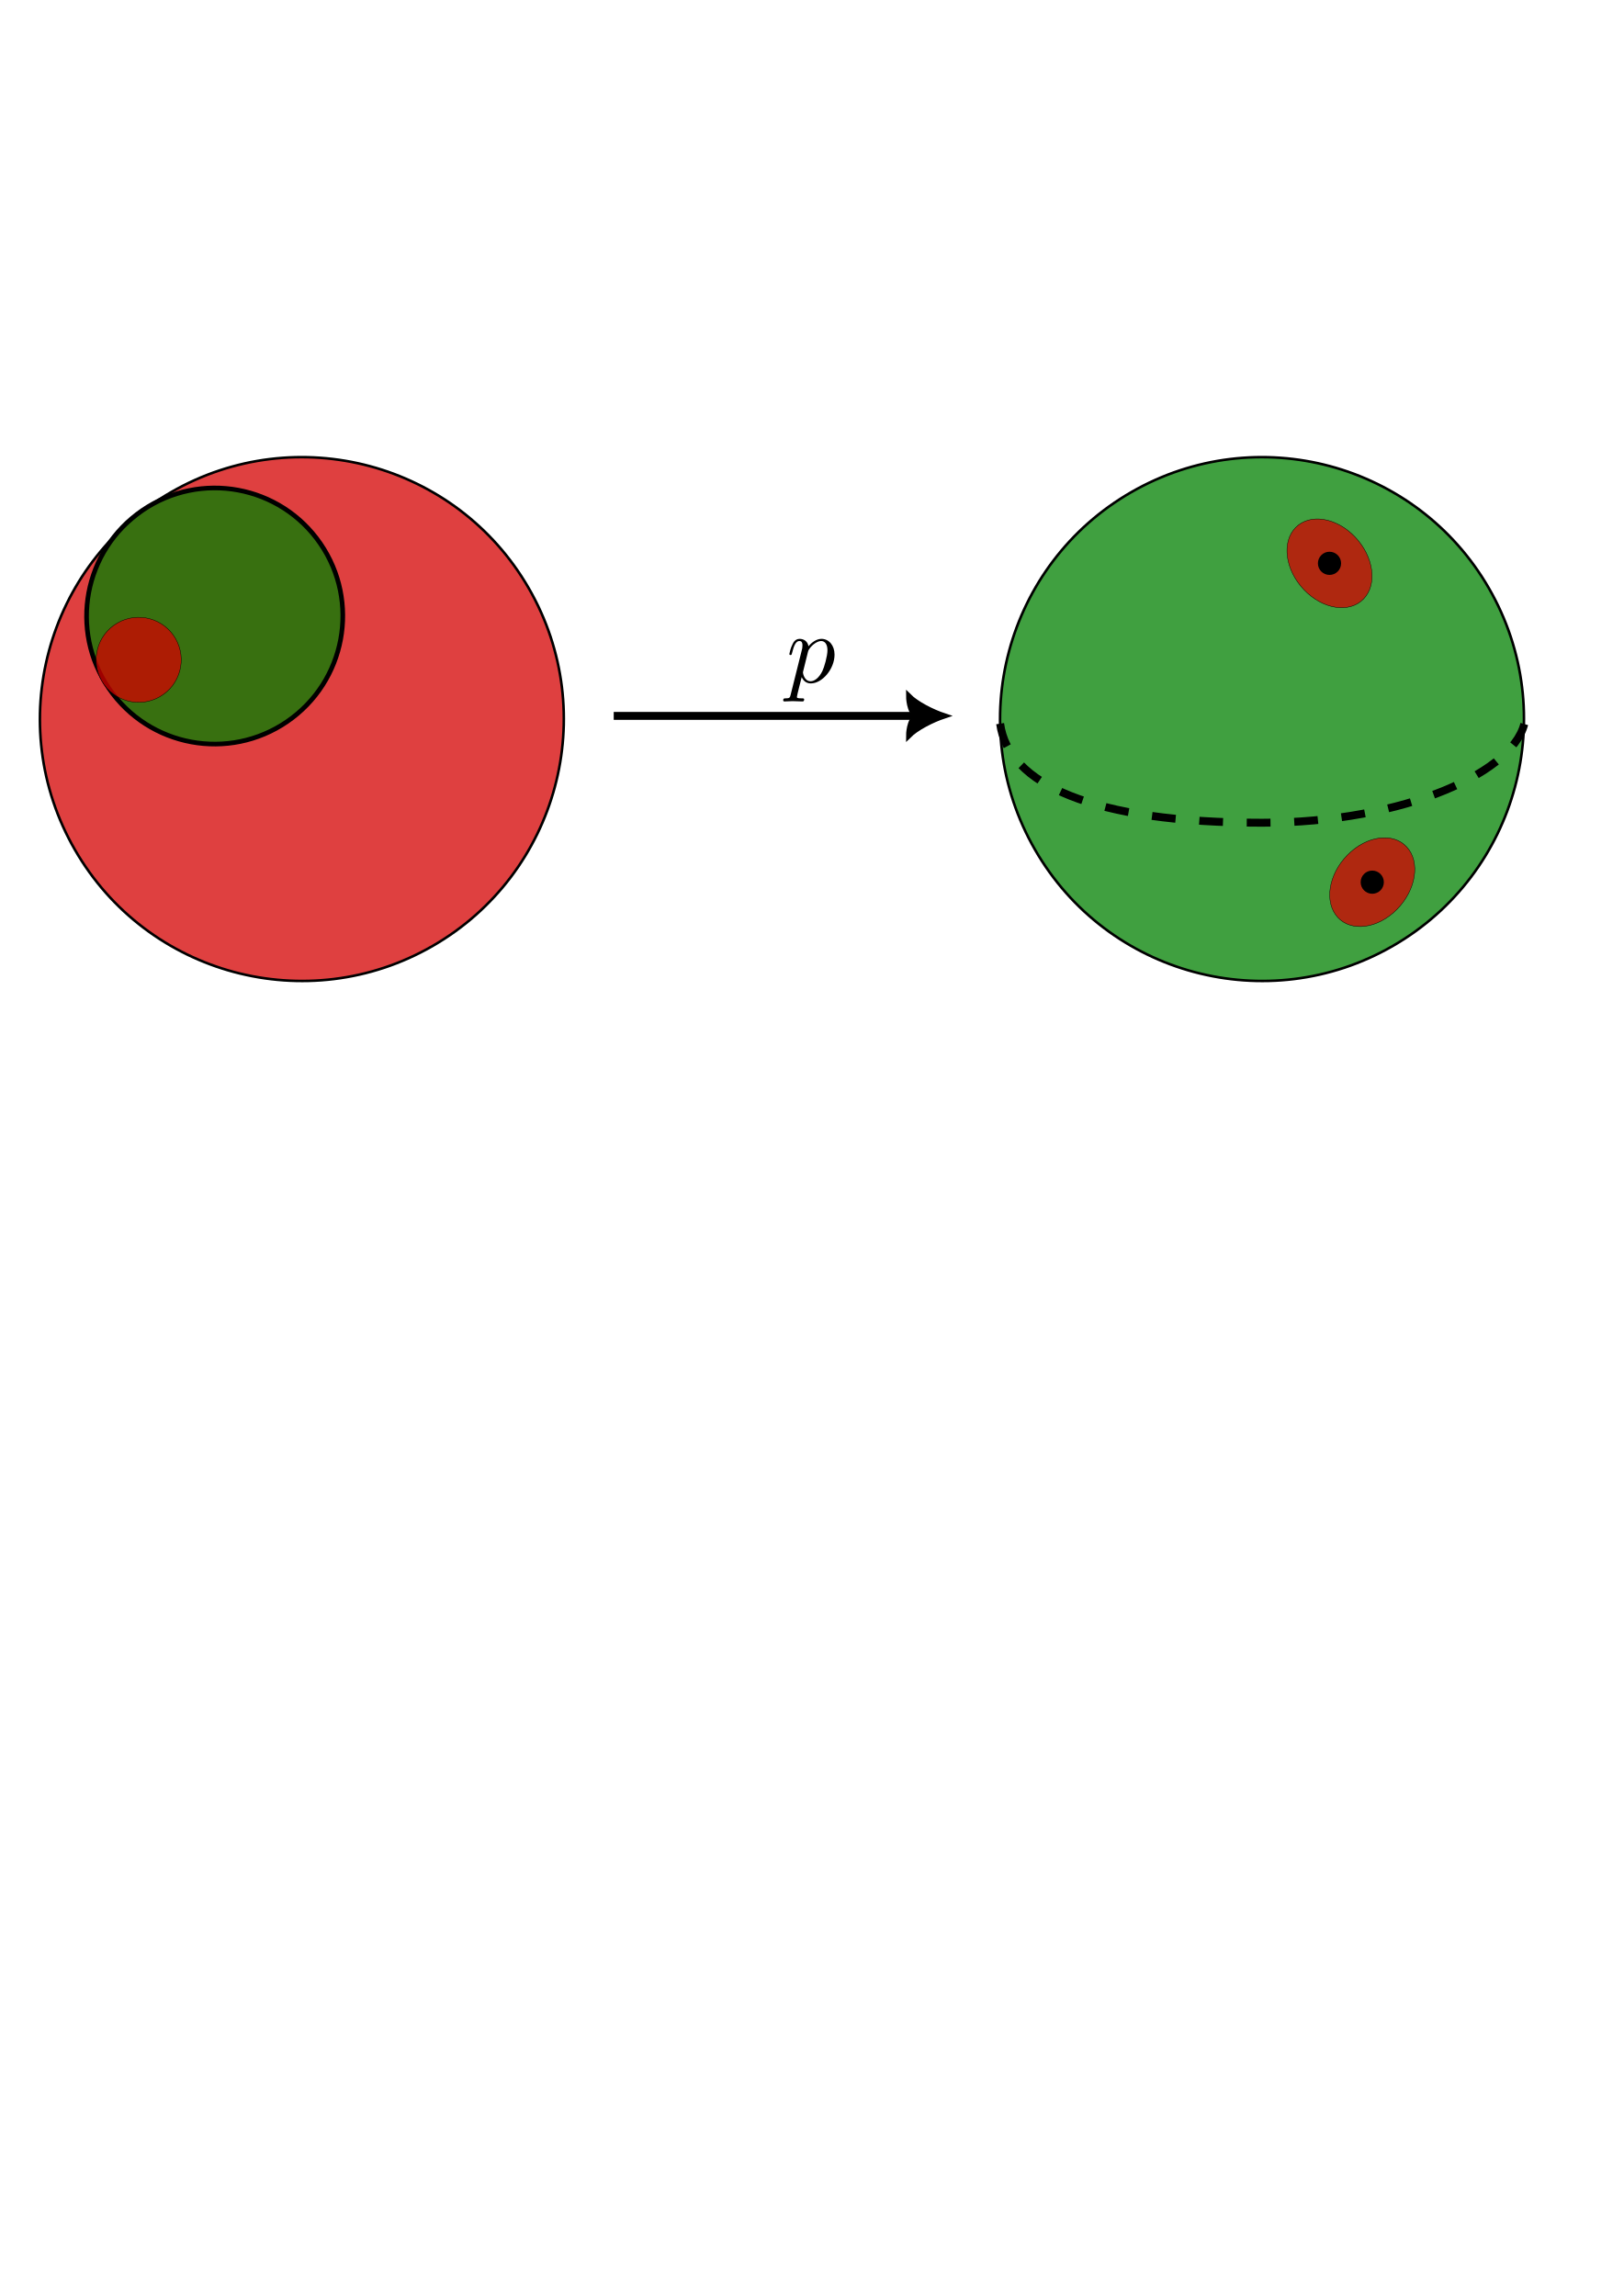
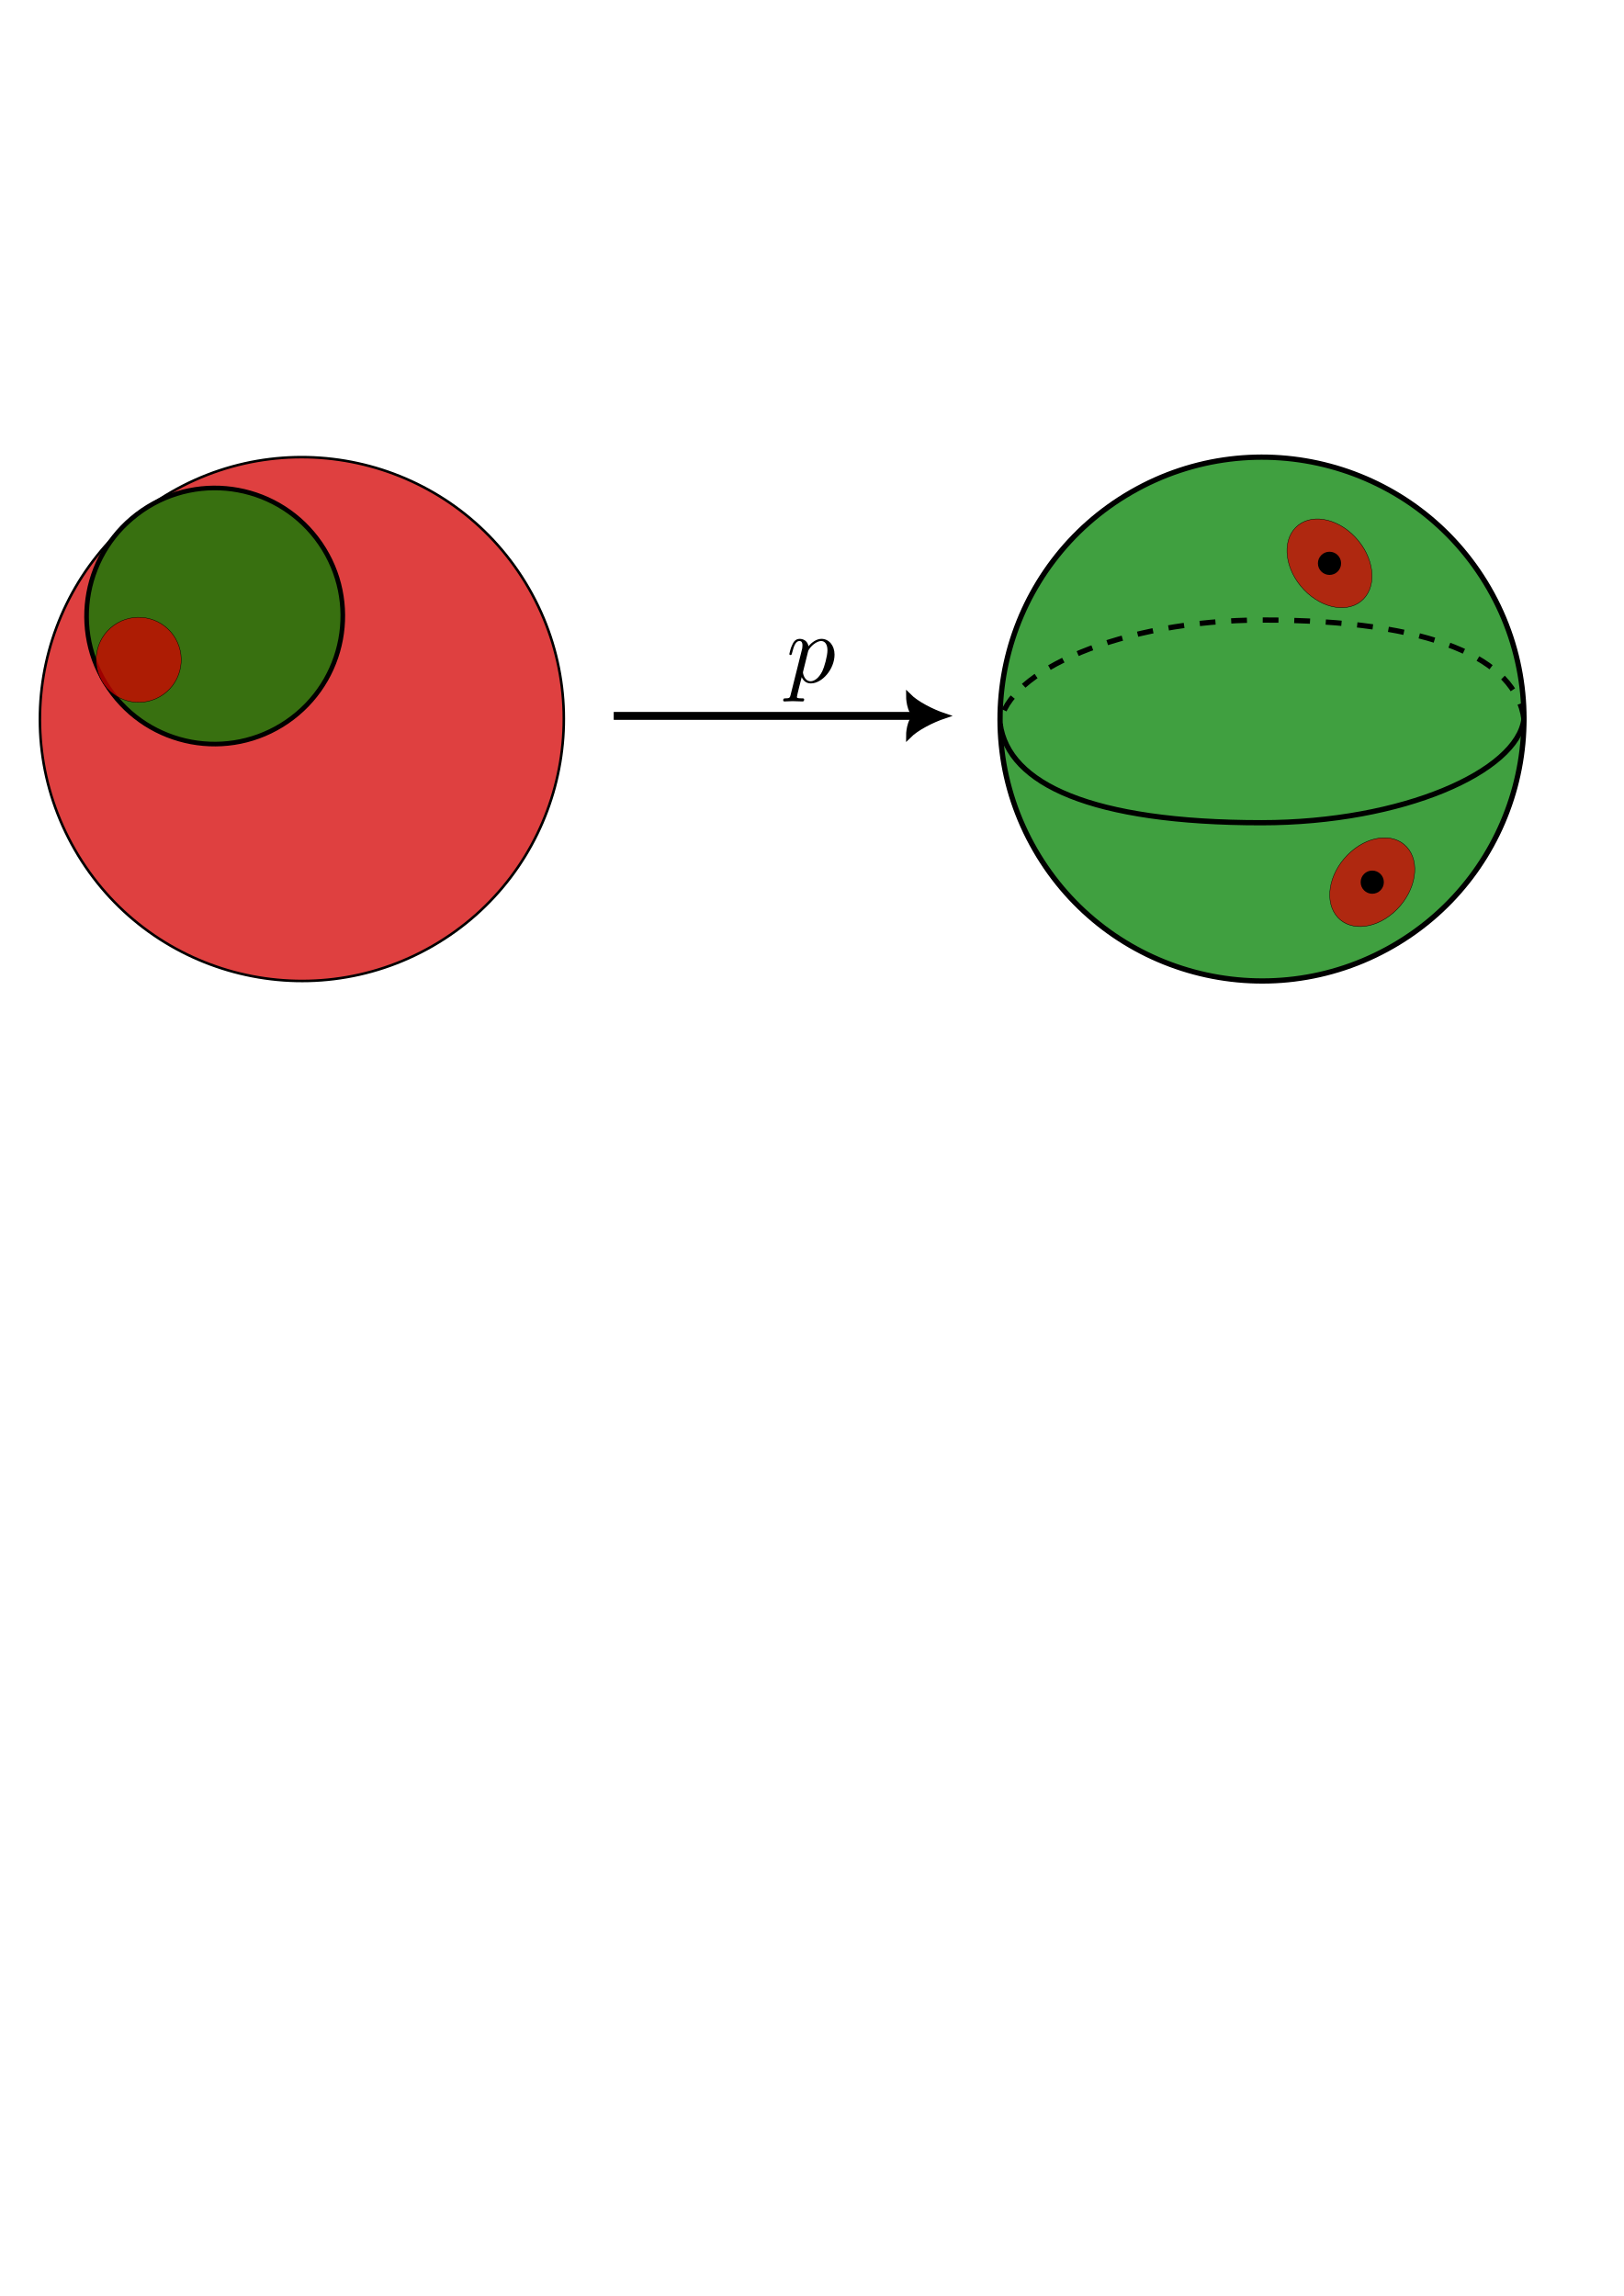
<svg xmlns="http://www.w3.org/2000/svg" width="210mm" height="297mm" viewBox="0 0 210 297" version="1.1" id="svg5">
  <defs id="defs2">
    <marker style="overflow:visible" id="Arrow5" refX="0" refY="0" orient="auto-start-reverse" markerWidth="5.887" markerHeight="6.609" viewBox="0 0 5.887 6.609" preserveAspectRatio="xMidYMid">
      <path transform="scale(0.5)" style="fill:context-stroke;fill-rule:evenodd;stroke:context-stroke;stroke-width:1pt" d="m 6,0 c -3,1 -7,3 -9,5 0,0 0,-4 2,-5 -2,-1 -2,-5 -2,-5 2,2 6,4 9,5 z" id="path8893" />
    </marker>
    <clipPath id="clip-0">
      <path clip-rule="nonzero" d="M 0,0 H 4 V 2.574 H 0 Z m 0,0" id="path8" />
    </clipPath>
    <clipPath id="clipPath2704">
      <path clip-rule="nonzero" d="M 0,0 H 4 V 3.734 H 0 Z m 0,0" id="path2702" />
    </clipPath>
    <clipPath id="clipPath2807">
      <path clip-rule="nonzero" d="M 0,0 H 5 V 6.227 H 0 Z m 0,0" id="path2805" />
    </clipPath>
    <clipPath id="clipPath2868">
      <path clip-rule="nonzero" d="M 0,0 H 3.816 V 3.113 H 0 Z m 0,0" id="path2866" />
    </clipPath>
    <clipPath id="clipPath2933">
      <path clip-rule="nonzero" d="M 0,0 H 3.816 V 3.113 H 0 Z m 0,0" id="path2931" />
    </clipPath>
    <clipPath id="clipPath2998">
      <path clip-rule="nonzero" d="M 0,0 H 8.836 V 10.762 H 0 Z m 0,0" id="path2996" />
    </clipPath>
    <clipPath id="clipPath3063">
      <path clip-rule="nonzero" d="M 0,0 H 3.562 V 3.113 H 0 Z m 0,0" id="path3061" />
    </clipPath>
    <clipPath id="clipPath3132">
      <path clip-rule="nonzero" d="M 0,0 H 3.816 V 3.113 H 0 Z m 0,0" id="path3130" />
    </clipPath>
    <clipPath id="clipPath3205">
      <path clip-rule="nonzero" d="M 0,0 H 3.816 V 3.113 H 0 Z m 0,0" id="path3203" />
    </clipPath>
    <clipPath id="clipPath3370">
      <path clip-rule="nonzero" d="M 0,0 H 4 V 4.289 H 0 Z m 0,0" id="path3368" />
    </clipPath>
    <clipPath id="clipPath3473">
      <path clip-rule="nonzero" d="M 0,0 H 3 V 2.145 H 0 Z m 0,0" id="path3471" />
    </clipPath>
    <clipPath id="clipPath3585">
      <path clip-rule="nonzero" d="M 0,0 H 3 V 3.461 H 0 Z m 0,0" id="path3583" />
    </clipPath>
  </defs>
  <g id="layer1">
    <g id="g2344">
      <ellipse style="fill:#d40000;fill-opacity:0.75;fill-rule:evenodd;stroke:#000000;stroke-width:0.329;stroke-dasharray:none;stroke-dashoffset:0;stroke-opacity:1" id="path739" cx="-100.082" cy="-12.635" rx="33.875" ry="33.875" transform="rotate(-119.9649)" />
      <ellipse style="fill:#008000;fill-opacity:0.749;fill-rule:evenodd;stroke:#000000;stroke-width:0.599;stroke-dasharray:none;stroke-dashoffset:0;stroke-opacity:1" id="path2533" cx="-81.408" cy="-22.217" rx="16.56" ry="16.574" transform="rotate(-124.4755)" />
      <ellipse style="fill:#d40000;fill-opacity:0.75;fill-rule:evenodd;stroke:#000000;stroke-width:0.053;stroke-dasharray:none;stroke-dashoffset:0;stroke-opacity:1" id="path739-3" cx="-82.903" cy="-27.092" rx="5.501" ry="5.501" transform="rotate(-119.9649)" />
    </g>
-     <g id="g2353" transform="translate(4.106715,-3.53524)">
-       <g id="g1464-9" transform="matrix(0.680784,0,0,0.680784,118.5552,45.09171)" style="fill:#008000;fill-opacity:0.75">
-         <ellipse style="fill:#008000;fill-opacity:0.75;fill-rule:evenodd;stroke:#000000;stroke-width:0.483;stroke-dasharray:none;stroke-dashoffset:0;stroke-opacity:1" id="path739-4" cx="-95.241" cy="13.86" rx="49.759" ry="49.759" transform="rotate(-119.9649)" />
-       </g>
-       <ellipse style="fill:#d40000;fill-opacity:0.75;fill-rule:evenodd;stroke:#000000;stroke-width:0.054;stroke-dasharray:none;stroke-dashoffset:0;stroke-opacity:1" id="path739-3-5" cx="-203.99" cy="75.435" rx="4.806" ry="6.336" transform="matrix(-0.571756,-0.8204237,0.7521604,-0.65898,0,0)" />
-       <ellipse style="fill:#d40000;fill-opacity:0.75;fill-rule:evenodd;stroke:#000000;stroke-width:0.053;stroke-dasharray:none;stroke-dashoffset:0;stroke-opacity:1" id="path739-3-4" cx="-173.738" cy="69.049" rx="6.375" ry="4.75" transform="matrix(-0.6890314,-0.7247315,0.6970769,-0.7169963,0,0)" />
-       <circle style="fill:#000000;fill-opacity:1;fill-rule:evenodd;stroke:none;stroke-width:0.763;stroke-dasharray:none;stroke-dashoffset:0" id="path1744-0" cx="167.843" cy="76.405" r="1.5" />
-       <path style="fill:none;fill-opacity:0.75;fill-rule:evenodd;stroke:#000000;stroke-width:1.024;stroke-dasharray:3.072, 3.072;stroke-dashoffset:0" d="m 125.245,97.149 c 1.05,7.79 11.864,12.811 33.87,12.811 18.413,0 33.2,-6.681 34.044,-13.41" id="path1557" />
-       <circle style="fill:#000000;fill-opacity:1;fill-rule:evenodd;stroke:none;stroke-width:0.763;stroke-dasharray:none;stroke-dashoffset:0" id="path1744" cx="173.372" cy="117.649" r="1.5" />
+     <g id="g1464-9" transform="matrix(0.680784,0,0,0.680784,122.6619,41.55647)" style="fill:#008000;fill-opacity:0.75;stroke-width:1;stroke-dasharray:none">
+       <ellipse style="fill:#008000;fill-opacity:0.75;fill-rule:evenodd;stroke:#000000;stroke-width:1;stroke-dasharray:none;stroke-dashoffset:0;stroke-opacity:1" id="path739-4" cx="-95.241" cy="13.86" rx="49.759" ry="49.759" transform="rotate(-119.9649)" />
    </g>
+     <ellipse style="fill:#d40000;fill-opacity:0.75;fill-rule:evenodd;stroke:#000000;stroke-width:0.054;stroke-dasharray:none;stroke-dashoffset:0;stroke-opacity:1" id="path739-3-5" cx="-204.038" cy="80.859" rx="4.806" ry="6.336" transform="matrix(-0.571756,-0.8204237,0.7521604,-0.65898,0,0)" />
+     <ellipse style="fill:#d40000;fill-opacity:0.75;fill-rule:evenodd;stroke:#000000;stroke-width:0.053;stroke-dasharray:none;stroke-dashoffset:0;stroke-opacity:1" id="path739-3-4" cx="-174.218" cy="74.466" rx="6.375" ry="4.75" transform="matrix(-0.6890314,-0.7247315,0.6970769,-0.7169963,0,0)" />
+     <circle style="fill:#000000;fill-opacity:1;fill-rule:evenodd;stroke:none;stroke-width:0.763;stroke-dasharray:none;stroke-dashoffset:0" id="path1744-0" cx="171.95" cy="72.87" r="1.5" />
+     <path style="fill:none;fill-opacity:0.75;fill-rule:evenodd;stroke:#000000;stroke-width:0.68;stroke-dasharray:none;stroke-dashoffset:0" d="m 129.351,93.614 c 1.047,7.79 11.835,12.811 33.785,12.811 18.367,0 33.117,-6.681 33.959,-13.41" id="path1557" />
+     <circle style="fill:#000000;fill-opacity:1;fill-rule:evenodd;stroke:none;stroke-width:0.763;stroke-dasharray:none;stroke-dashoffset:0" id="path1744" cx="177.479" cy="114.113" r="1.5" />
    <path style="fill:#000000;fill-opacity:1;fill-rule:evenodd;stroke:#000000;stroke-width:1.024;stroke-dasharray:none;stroke-dashoffset:0;stroke-opacity:1;marker-end:url(#Arrow5)" d="M 79.375,92.604 H 119.062" id="path2357" />
    <g transform="matrix(1.808987,0,0,1.808987,101.2943,82.63903)" id="g2667">
      <g fill="#000000" fill-opacity="1" id="g12" transform="matrix(0.705556,0,0,0.705556,-64.6377,-54.7206)">
        <g id="use10" transform="translate(91.925,81.963)">
          <path d="M 0.453,1.219 C 0.375,1.562 0.344,1.625 -0.094,1.625 c -0.109,0 -0.219,0 -0.219,0.188 0,0.078 0.047,0.125 0.125,0.125 0.266,0 0.562,-0.031 0.828,-0.031 0.344,0 0.672,0.031 1,0.031 0.047,0 0.172,0 0.172,-0.203 C 1.812,1.625 1.719,1.625 1.578,1.625 c -0.5,0 -0.5,-0.062 -0.5,-0.156 0,-0.125 0.422,-1.75 0.484,-2 0.125,0.297 0.406,0.641 0.922,0.641 1.156,0 2.406,-1.453 2.406,-2.922 0,-0.938 -0.578,-1.594 -1.328,-1.594 -0.5,0 -0.984,0.359 -1.312,0.75 -0.094,-0.547 -0.531,-0.75 -0.891,-0.75 -0.469,0 -0.656,0.391 -0.734,0.562 C 0.438,-3.5 0.312,-2.906 0.312,-2.875 c 0,0.109 0.094,0.109 0.109,0.109 0.109,0 0.109,-0.016 0.172,-0.234 0.172,-0.703 0.375,-1.188 0.734,-1.188 0.172,0 0.312,0.078 0.312,0.453 0,0.234 -0.031,0.344 -0.078,0.516 z m 1.75,-4.328 C 2.266,-3.375 2.547,-3.656 2.719,-3.812 c 0.359,-0.297 0.641,-0.375 0.812,-0.375 0.391,0 0.641,0.344 0.641,0.938 0,0.594 -0.328,1.734 -0.516,2.109 -0.344,0.703 -0.812,1.031 -1.188,1.031 C 1.812,-0.109 1.688,-0.938 1.688,-1 c 0,-0.016 0,-0.031 0.031,-0.156 z m 0,0" id="path18" />
        </g>
      </g>
    </g>
+     <path style="fill:none;fill-opacity:0.75;fill-rule:evenodd;stroke:#000000;stroke-width:0.68;stroke-dasharray:2.04, 2.04;stroke-dashoffset:0" d="m 197.096,93.015 c -1.047,-7.79 -11.835,-12.811 -33.785,-12.811 -18.367,0 -33.117,6.681 -33.959,13.41" id="path1557-6" />
  </g>
  <g id="layer2" />
</svg>
